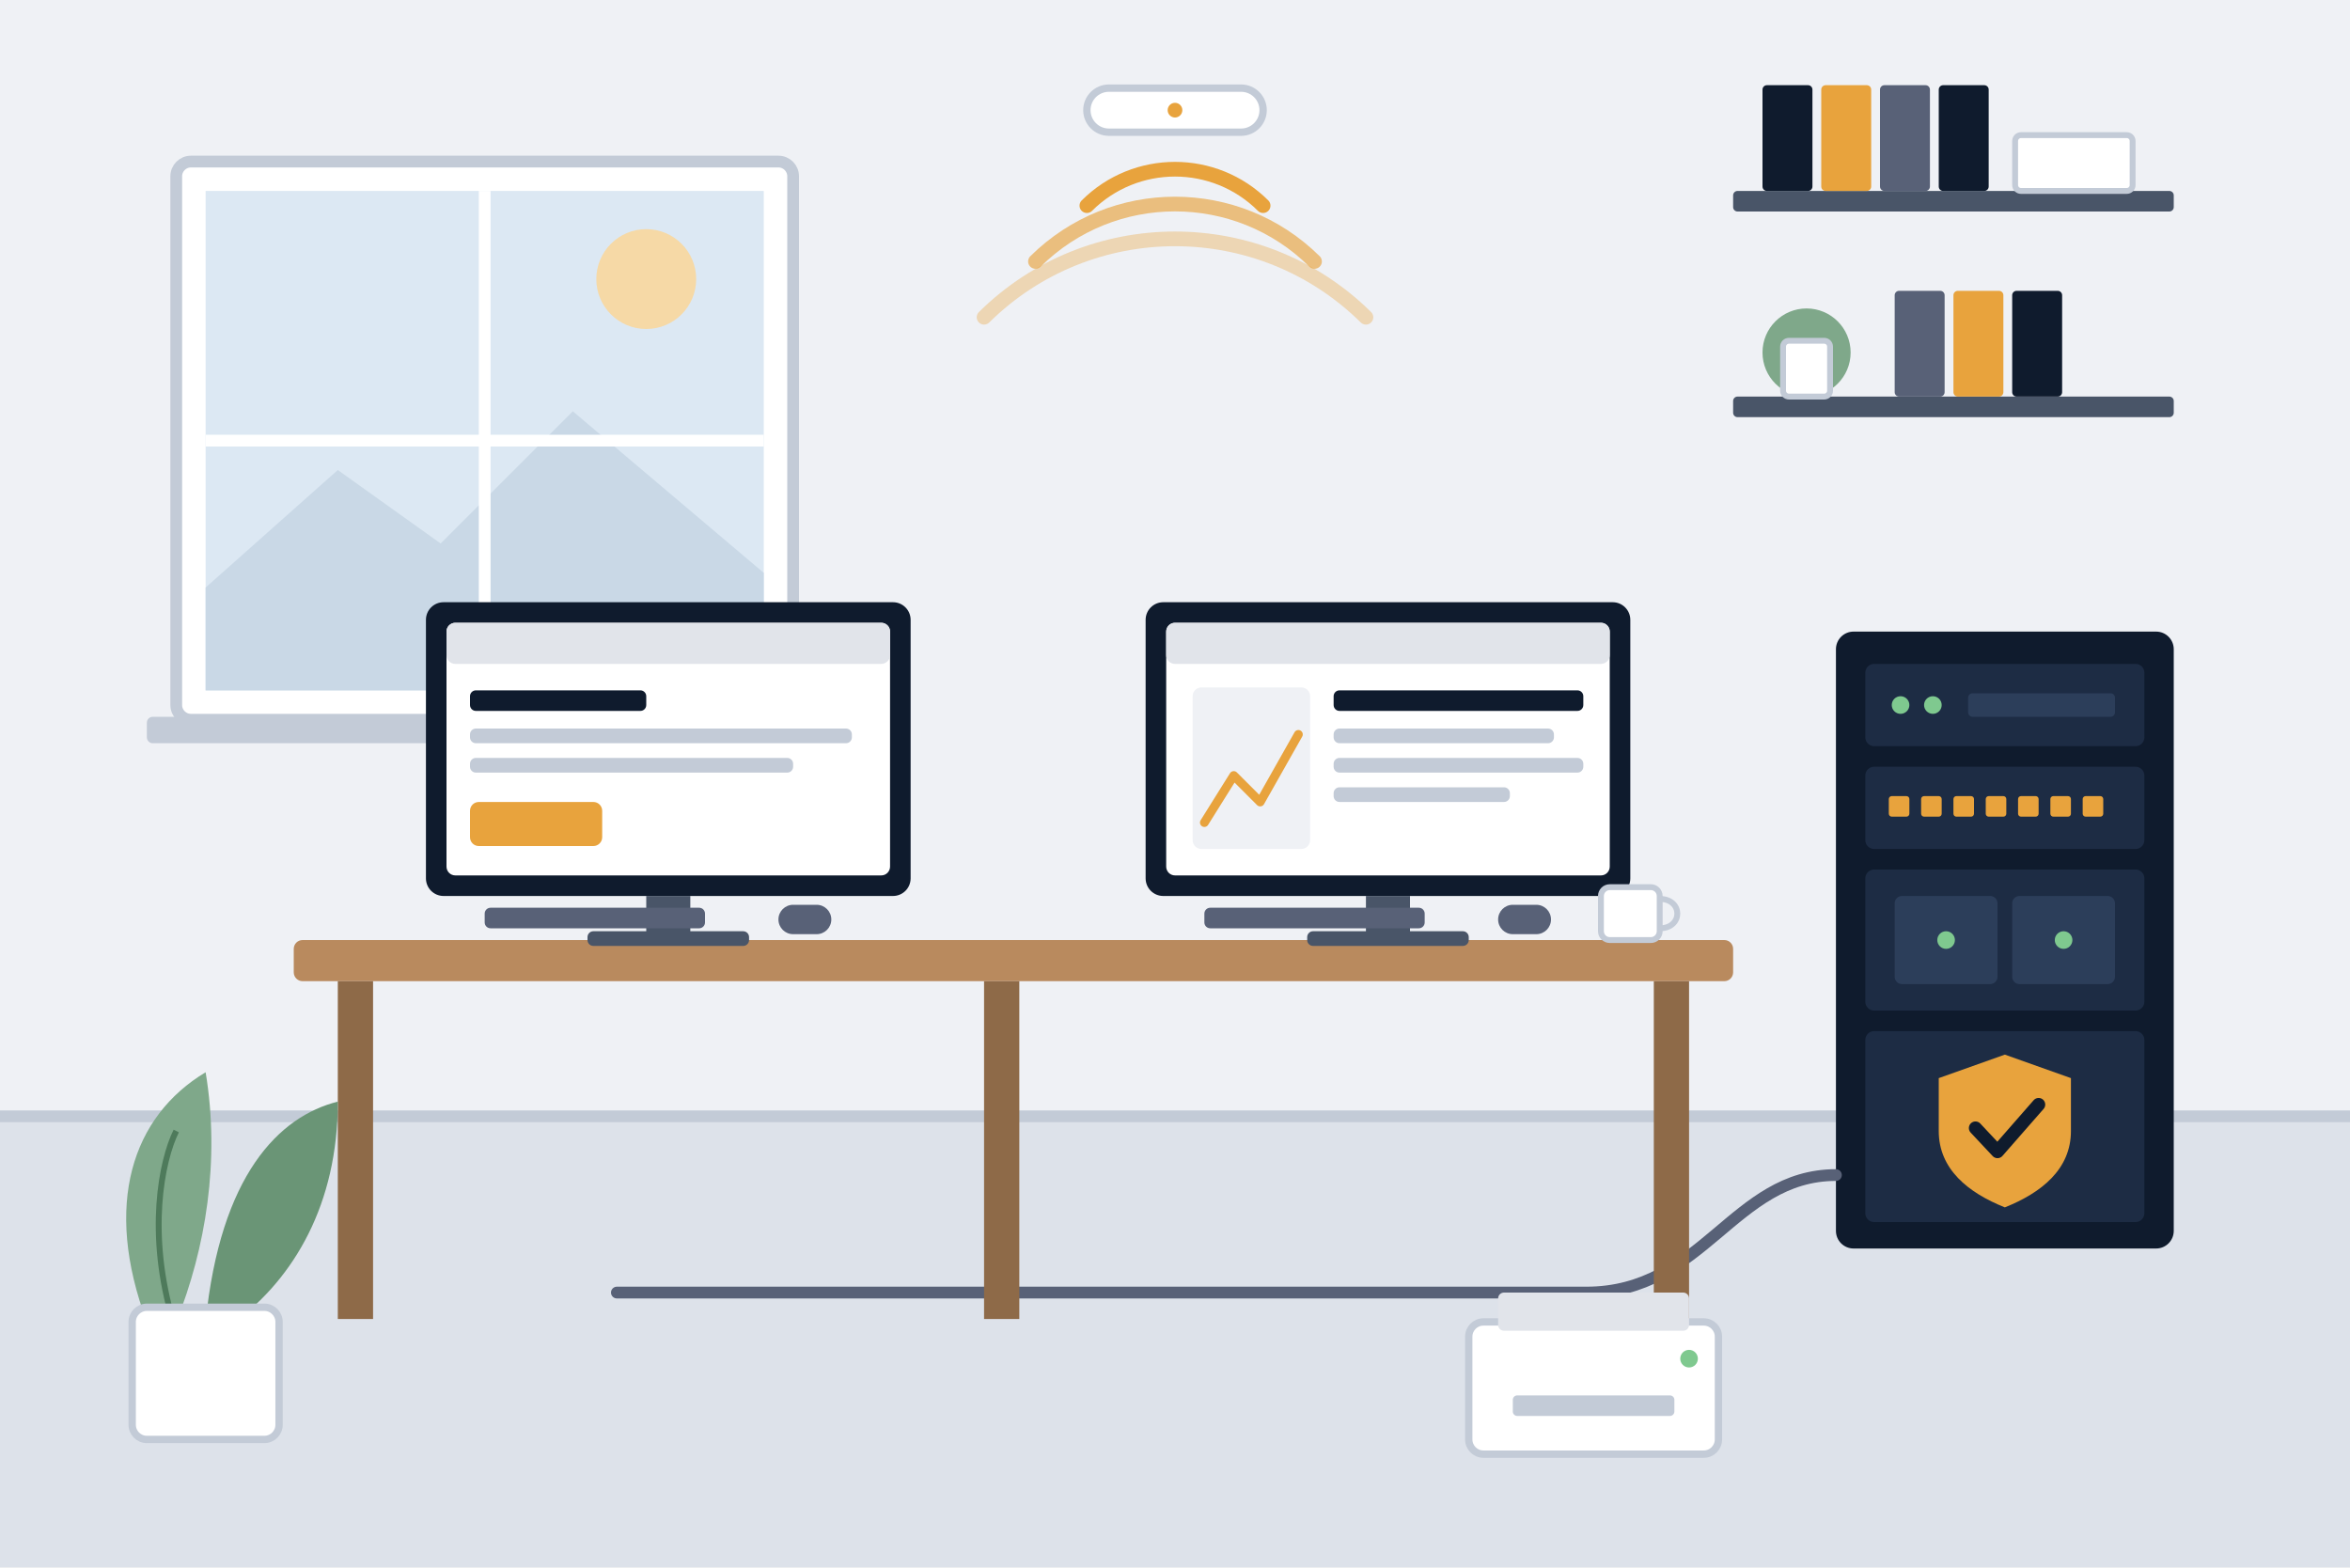
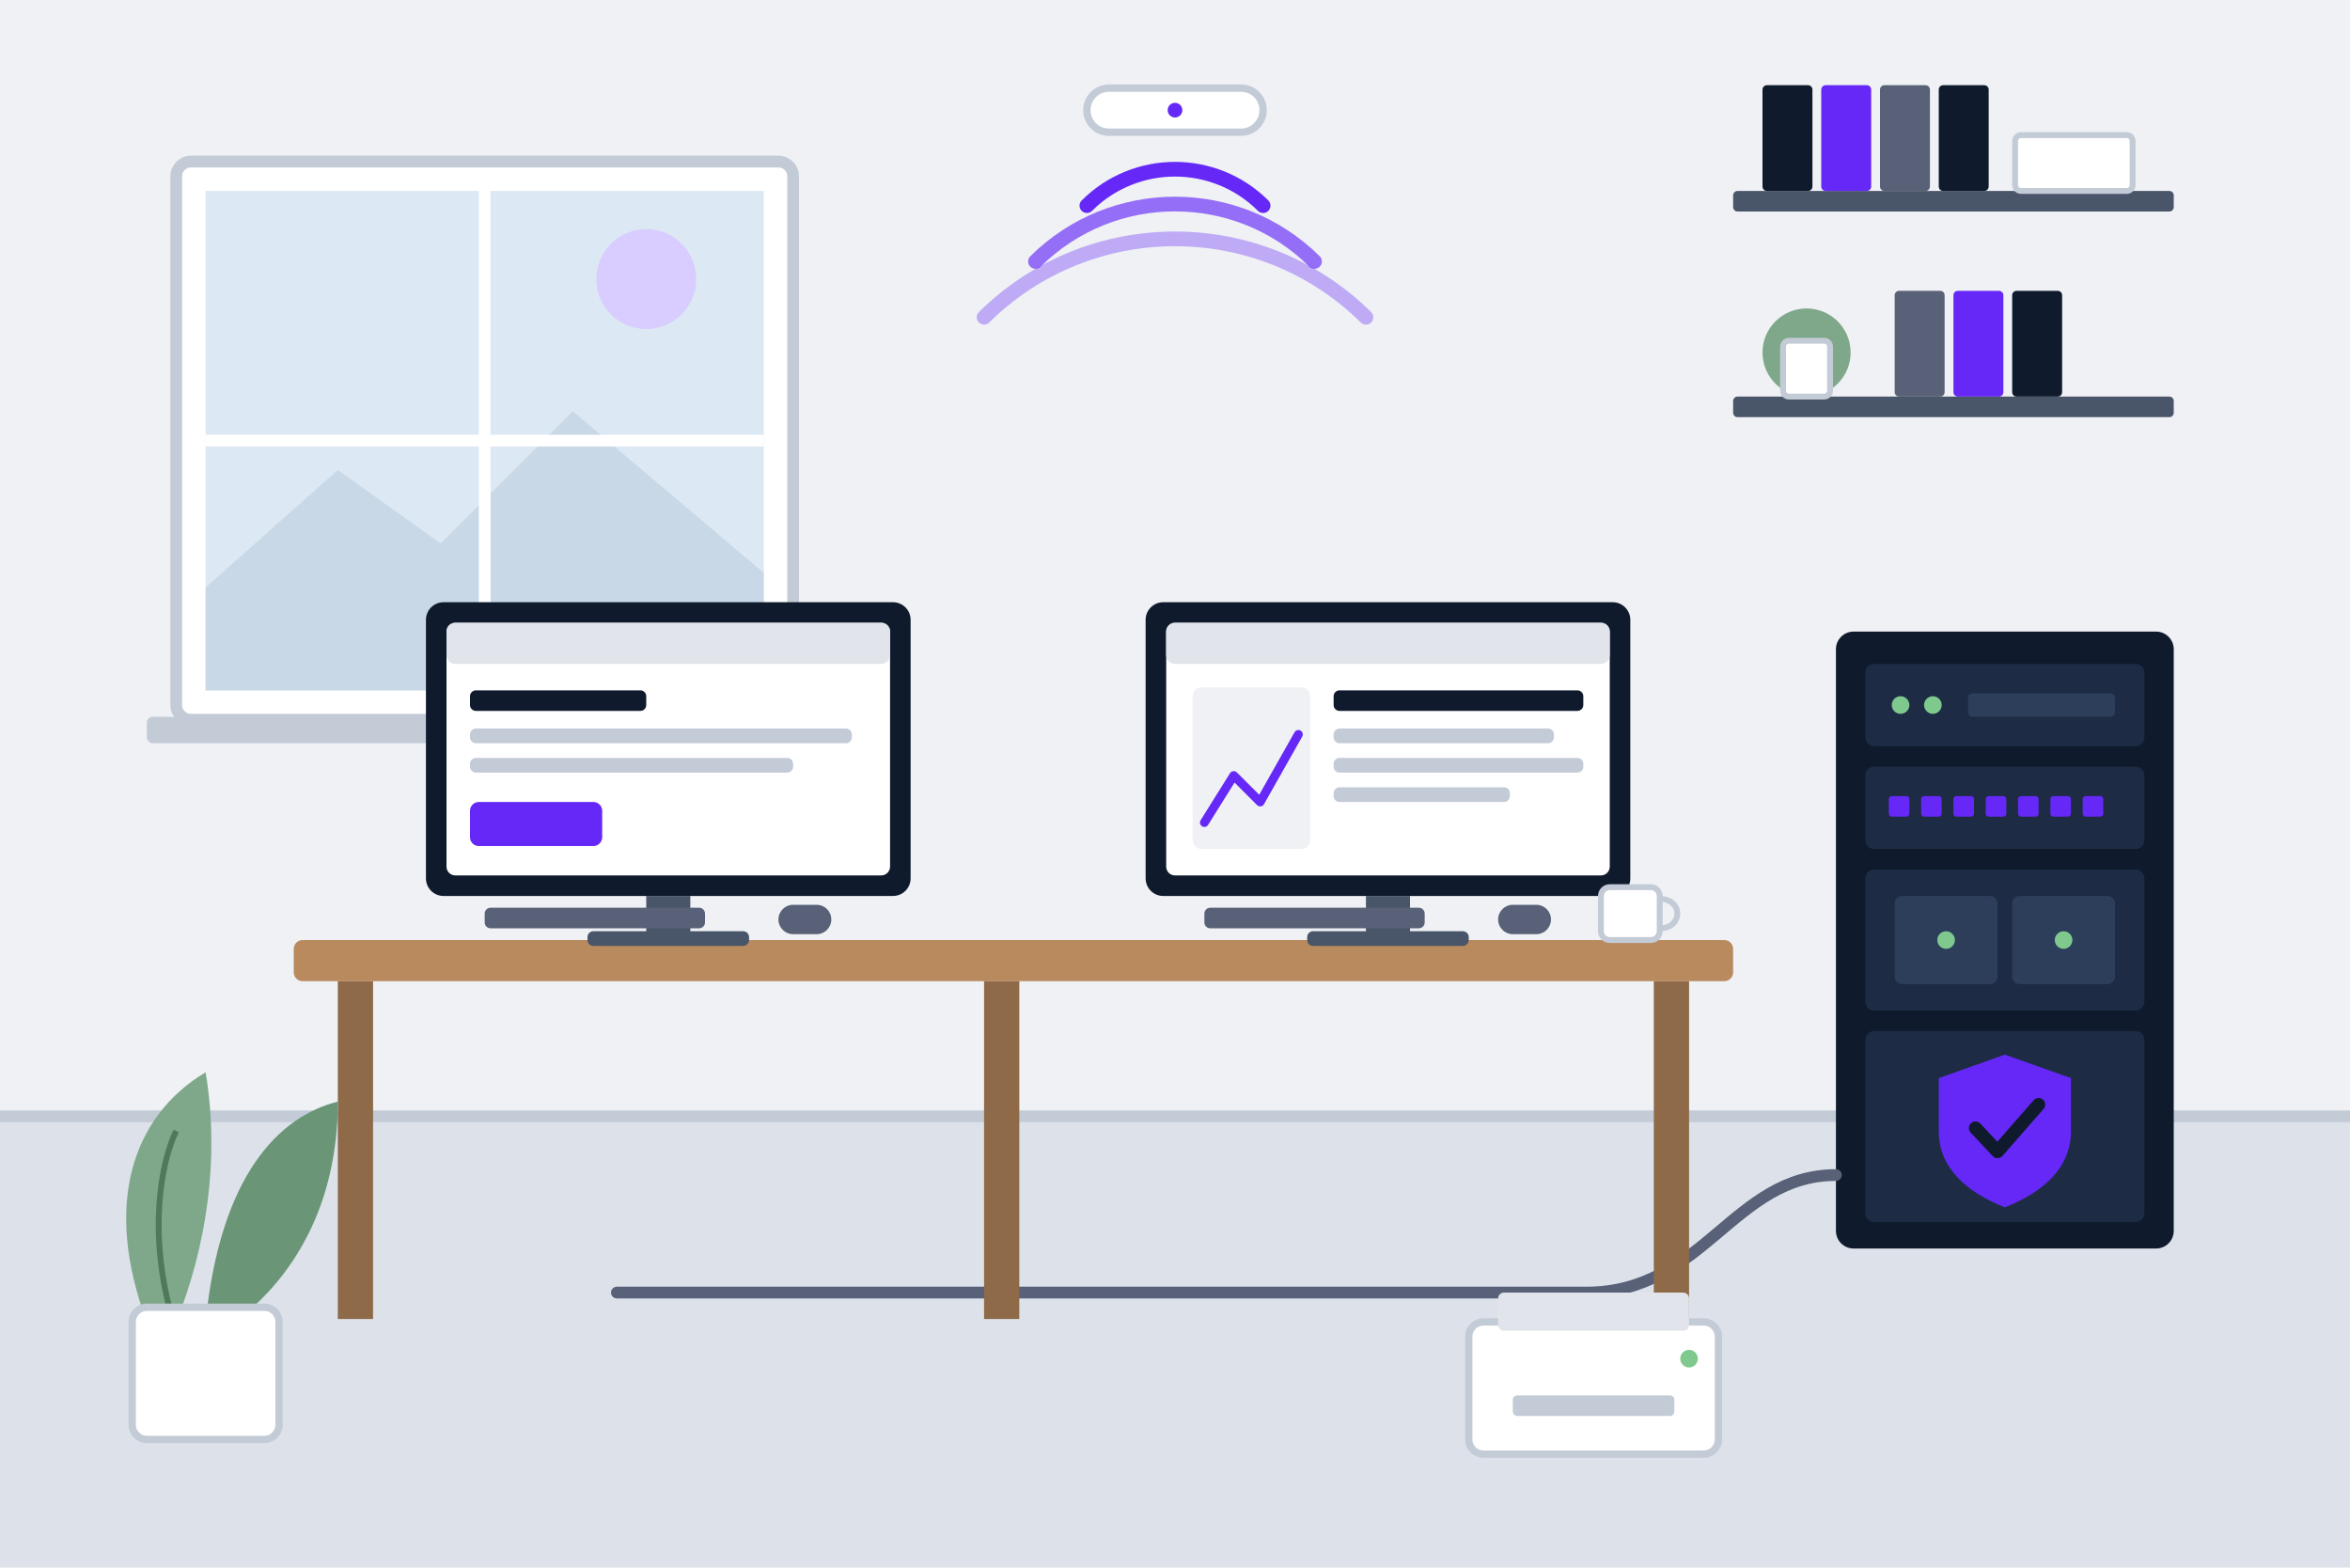
<svg xmlns="http://www.w3.org/2000/svg" viewBox="0 0 1600 1067" width="1600" height="1067" role="img" aria-label="Illustration eines kleinen Büros mit zwei Arbeitsplätzen, Netzwerkschrank, WLAN und gesicherten Daten">
  <rect width="1600" height="1067" fill="#EFF1F5" />
  <rect y="760" width="1600" height="307" fill="#DDE2EA" />
  <rect y="756" width="1600" height="8" fill="#C3CBD7" />
  <g>
    <rect x="120" y="110" width="420" height="380" rx="10" fill="#FFFFFF" stroke="#C3CBD7" stroke-width="8" />
    <rect x="140" y="130" width="380" height="340" fill="#DCE8F3" />
    <path d="M140 400 L230 320 L300 370 L390 280 L520 390 V470 H140 Z" fill="#C9D8E6" />
-     <circle cx="440" cy="190" r="34" fill="#F6D9A6" />
+     <circle cx="440" cy="190" r="34" fill="#D9CCFF" />
    <rect x="326" y="130" width="8" height="340" fill="#FFFFFF" />
    <rect x="140" y="296" width="380" height="8" fill="#FFFFFF" />
    <rect x="100" y="488" width="460" height="18" rx="4" fill="#C3CBD7" />
  </g>
  <g>
    <rect x="1180" y="130" width="300" height="14" rx="3" fill="#495568" />
    <rect x="1200" y="58" width="34" height="72" rx="3" fill="#0F1B2D" />
-     <rect x="1240" y="58" width="34" height="72" rx="3" fill="#E8A33D" />
+     <rect x="1240" y="58" width="34" height="72" rx="3" fill="#6528F7" />
    <rect x="1280" y="58" width="34" height="72" rx="3" fill="#586177" />
    <rect x="1320" y="58" width="34" height="72" rx="3" fill="#0F1B2D" />
    <rect x="1372" y="92" width="80" height="38" rx="4" fill="#FFFFFF" stroke="#C3CBD7" stroke-width="4" />
    <rect x="1180" y="270" width="300" height="14" rx="3" fill="#495568" />
    <rect x="1200" y="210" width="60" height="60" rx="30" fill="#7FA88A" />
    <rect x="1214" y="232" width="32" height="38" rx="4" fill="#FFFFFF" stroke="#C3CBD7" stroke-width="4" />
    <rect x="1290" y="198" width="34" height="72" rx="3" fill="#586177" />
-     <rect x="1330" y="198" width="34" height="72" rx="3" fill="#E8A33D" />
+     <rect x="1330" y="198" width="34" height="72" rx="3" fill="#6528F7" />
    <rect x="1370" y="198" width="34" height="72" rx="3" fill="#0F1B2D" />
  </g>
  <g>
    <rect x="740" y="60" width="120" height="30" rx="15" fill="#FFFFFF" stroke="#C3CBD7" stroke-width="5" />
-     <circle cx="800" cy="75" r="5" fill="#E8A33D" />
-     <path d="M740 140 A85 85 0 0 1 860 140" fill="none" stroke="#E8A33D" stroke-width="10" stroke-linecap="round" />
-     <path d="M705 178 A135 135 0 0 1 895 178" fill="none" stroke="#E8A33D" stroke-width="10" stroke-linecap="round" opacity="0.65" />
-     <path d="M670 216 A185 185 0 0 1 930 216" fill="none" stroke="#E8A33D" stroke-width="10" stroke-linecap="round" opacity="0.35" />
+     <circle cx="800" cy="75" r="5" fill="#6528F7" />
+     <path d="M740 140 A85 85 0 0 1 860 140" fill="none" stroke="#6528F7" stroke-width="10" stroke-linecap="round" />
+     <path d="M705 178 A135 135 0 0 1 895 178" fill="none" stroke="#6528F7" stroke-width="10" stroke-linecap="round" opacity="0.65" />
+     <path d="M670 216 A185 185 0 0 1 930 216" fill="none" stroke="#6528F7" stroke-width="10" stroke-linecap="round" opacity="0.35" />
  </g>
  <g>
    <rect x="1250" y="430" width="230" height="420" rx="12" fill="#0F1B2D" />
    <rect x="1270" y="452" width="190" height="56" rx="6" fill="#1D2C44" />
    <circle cx="1294" cy="480" r="6" fill="#7FC98F" />
    <circle cx="1316" cy="480" r="6" fill="#7FC98F" />
    <rect x="1340" y="472" width="100" height="16" rx="3" fill="#2C3E5A" />
    <rect x="1270" y="522" width="190" height="56" rx="6" fill="#1D2C44" />
-     <g fill="#E8A33D">
+     <g fill="#6528F7">
      <rect x="1286" y="542" width="14" height="14" rx="2" />
      <rect x="1308" y="542" width="14" height="14" rx="2" />
      <rect x="1330" y="542" width="14" height="14" rx="2" />
      <rect x="1352" y="542" width="14" height="14" rx="2" />
      <rect x="1374" y="542" width="14" height="14" rx="2" />
      <rect x="1396" y="542" width="14" height="14" rx="2" />
      <rect x="1418" y="542" width="14" height="14" rx="2" />
    </g>
    <rect x="1270" y="592" width="190" height="96" rx="6" fill="#1D2C44" />
    <rect x="1290" y="610" width="70" height="60" rx="5" fill="#2C3E5A" />
    <rect x="1370" y="610" width="70" height="60" rx="5" fill="#2C3E5A" />
    <circle cx="1325" cy="640" r="6" fill="#7FC98F" />
    <circle cx="1405" cy="640" r="6" fill="#7FC98F" />
    <rect x="1270" y="702" width="190" height="130" rx="6" fill="#1D2C44" />
-     <path d="M1365 718 L1410 734 V770 C1410 796 1390 812 1365 822 C1340 812 1320 796 1320 770 V734 Z" fill="#E8A33D" />
+     <path d="M1365 718 L1410 734 V770 C1410 796 1390 812 1365 822 C1340 812 1320 796 1320 770 V734 Z" fill="#6528F7" />
    <path d="M1345 768 L1360 784 L1388 752" fill="none" stroke="#0F1B2D" stroke-width="9" stroke-linecap="round" stroke-linejoin="round" />
  </g>
  <path d="M1250 800 C1180 800 1160 880 1080 880 H420" fill="none" stroke="#586177" stroke-width="8" stroke-linecap="round" />
  <rect x="200" y="640" width="980" height="28" rx="6" fill="#B98A5E" />
  <rect x="230" y="668" width="24" height="230" fill="#8E6A48" />
  <rect x="1126" y="668" width="24" height="230" fill="#8E6A48" />
  <rect x="670" y="668" width="24" height="230" fill="#8E6A48" />
  <g>
    <rect x="290" y="410" width="330" height="200" rx="12" fill="#0F1B2D" />
    <rect x="304" y="424" width="302" height="172" rx="6" fill="#FFFFFF" />
    <rect x="304" y="424" width="302" height="28" rx="6" fill="#E1E4EA" />
    <rect x="320" y="470" width="120" height="14" rx="4" fill="#0F1B2D" />
    <rect x="320" y="496" width="260" height="10" rx="4" fill="#C3CBD7" />
    <rect x="320" y="516" width="220" height="10" rx="4" fill="#C3CBD7" />
-     <rect x="320" y="546" width="90" height="30" rx="6" fill="#E8A33D" />
+     <rect x="320" y="546" width="90" height="30" rx="6" fill="#6528F7" />
    <rect x="440" y="610" width="30" height="30" fill="#495568" />
    <rect x="400" y="634" width="110" height="10" rx="4" fill="#495568" />
    <rect x="330" y="618" width="150" height="14" rx="4" fill="#586177" />
    <rect x="530" y="616" width="36" height="20" rx="10" fill="#586177" />
  </g>
  <g>
    <rect x="780" y="410" width="330" height="200" rx="12" fill="#0F1B2D" />
    <rect x="794" y="424" width="302" height="172" rx="6" fill="#FFFFFF" />
    <rect x="794" y="424" width="302" height="28" rx="6" fill="#E1E4EA" />
    <rect x="812" y="468" width="80" height="110" rx="6" fill="#EFF1F5" />
-     <path d="M820 560 L840 528 L858 546 L884 500" fill="none" stroke="#E8A33D" stroke-width="6" stroke-linecap="round" stroke-linejoin="round" />
+     <path d="M820 560 L840 528 L858 546 L884 500" fill="none" stroke="#6528F7" stroke-width="6" stroke-linecap="round" stroke-linejoin="round" />
    <rect x="908" y="470" width="170" height="14" rx="4" fill="#0F1B2D" />
    <rect x="908" y="496" width="150" height="10" rx="4" fill="#C3CBD7" />
    <rect x="908" y="516" width="170" height="10" rx="4" fill="#C3CBD7" />
    <rect x="908" y="536" width="120" height="10" rx="4" fill="#C3CBD7" />
    <rect x="930" y="610" width="30" height="30" fill="#495568" />
    <rect x="890" y="634" width="110" height="10" rx="4" fill="#495568" />
    <rect x="820" y="618" width="150" height="14" rx="4" fill="#586177" />
    <rect x="1020" y="616" width="36" height="20" rx="10" fill="#586177" />
  </g>
  <g>
    <rect x="1000" y="900" width="170" height="90" rx="10" fill="#FFFFFF" stroke="#C3CBD7" stroke-width="5" />
    <rect x="1020" y="880" width="130" height="26" rx="4" fill="#E1E4EA" />
    <rect x="1030" y="950" width="110" height="14" rx="3" fill="#C3CBD7" />
    <circle cx="1150" cy="925" r="6" fill="#7FC98F" />
  </g>
  <rect x="1090" y="604" width="40" height="36" rx="6" fill="#FFFFFF" stroke="#C3CBD7" stroke-width="4" />
  <path d="M1130 612 C1146 612 1146 632 1130 632" fill="none" stroke="#C3CBD7" stroke-width="4" />
  <g>
    <path d="M100 900 C70 820 90 760 140 730 C150 790 140 850 120 900 Z" fill="#7FA88A" />
    <path d="M140 900 C150 800 190 760 230 750 C230 820 200 870 160 900 Z" fill="#6A9576" />
    <path d="M118 900 C100 840 110 790 120 770" fill="none" stroke="#4E7A5B" stroke-width="4" />
    <rect x="90" y="890" width="100" height="90" rx="10" fill="#FFFFFF" stroke="#C3CBD7" stroke-width="5" />
  </g>
</svg>
